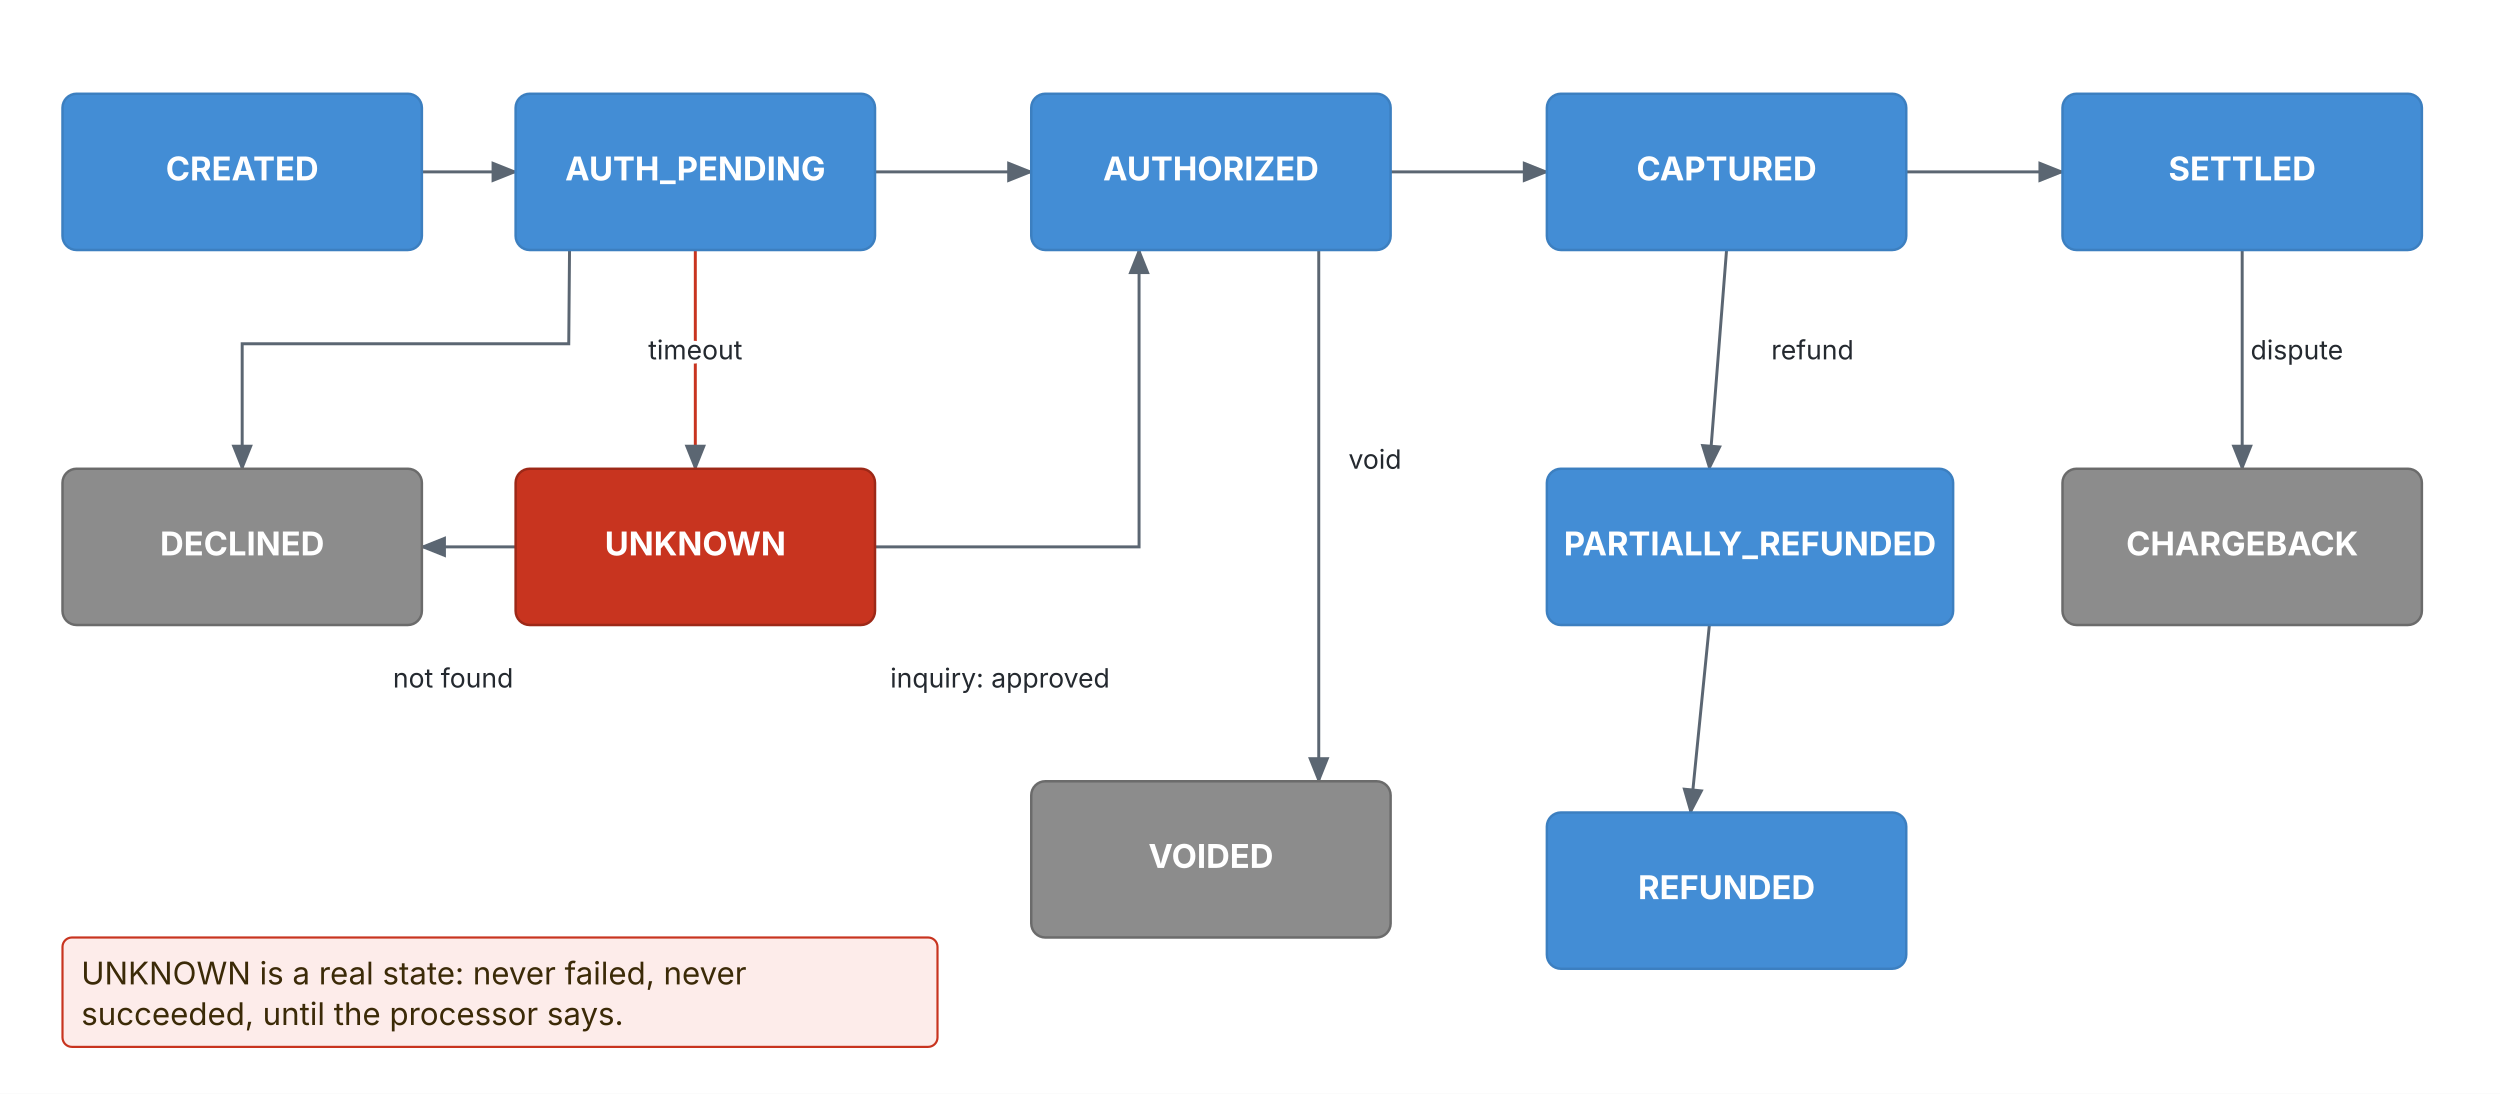
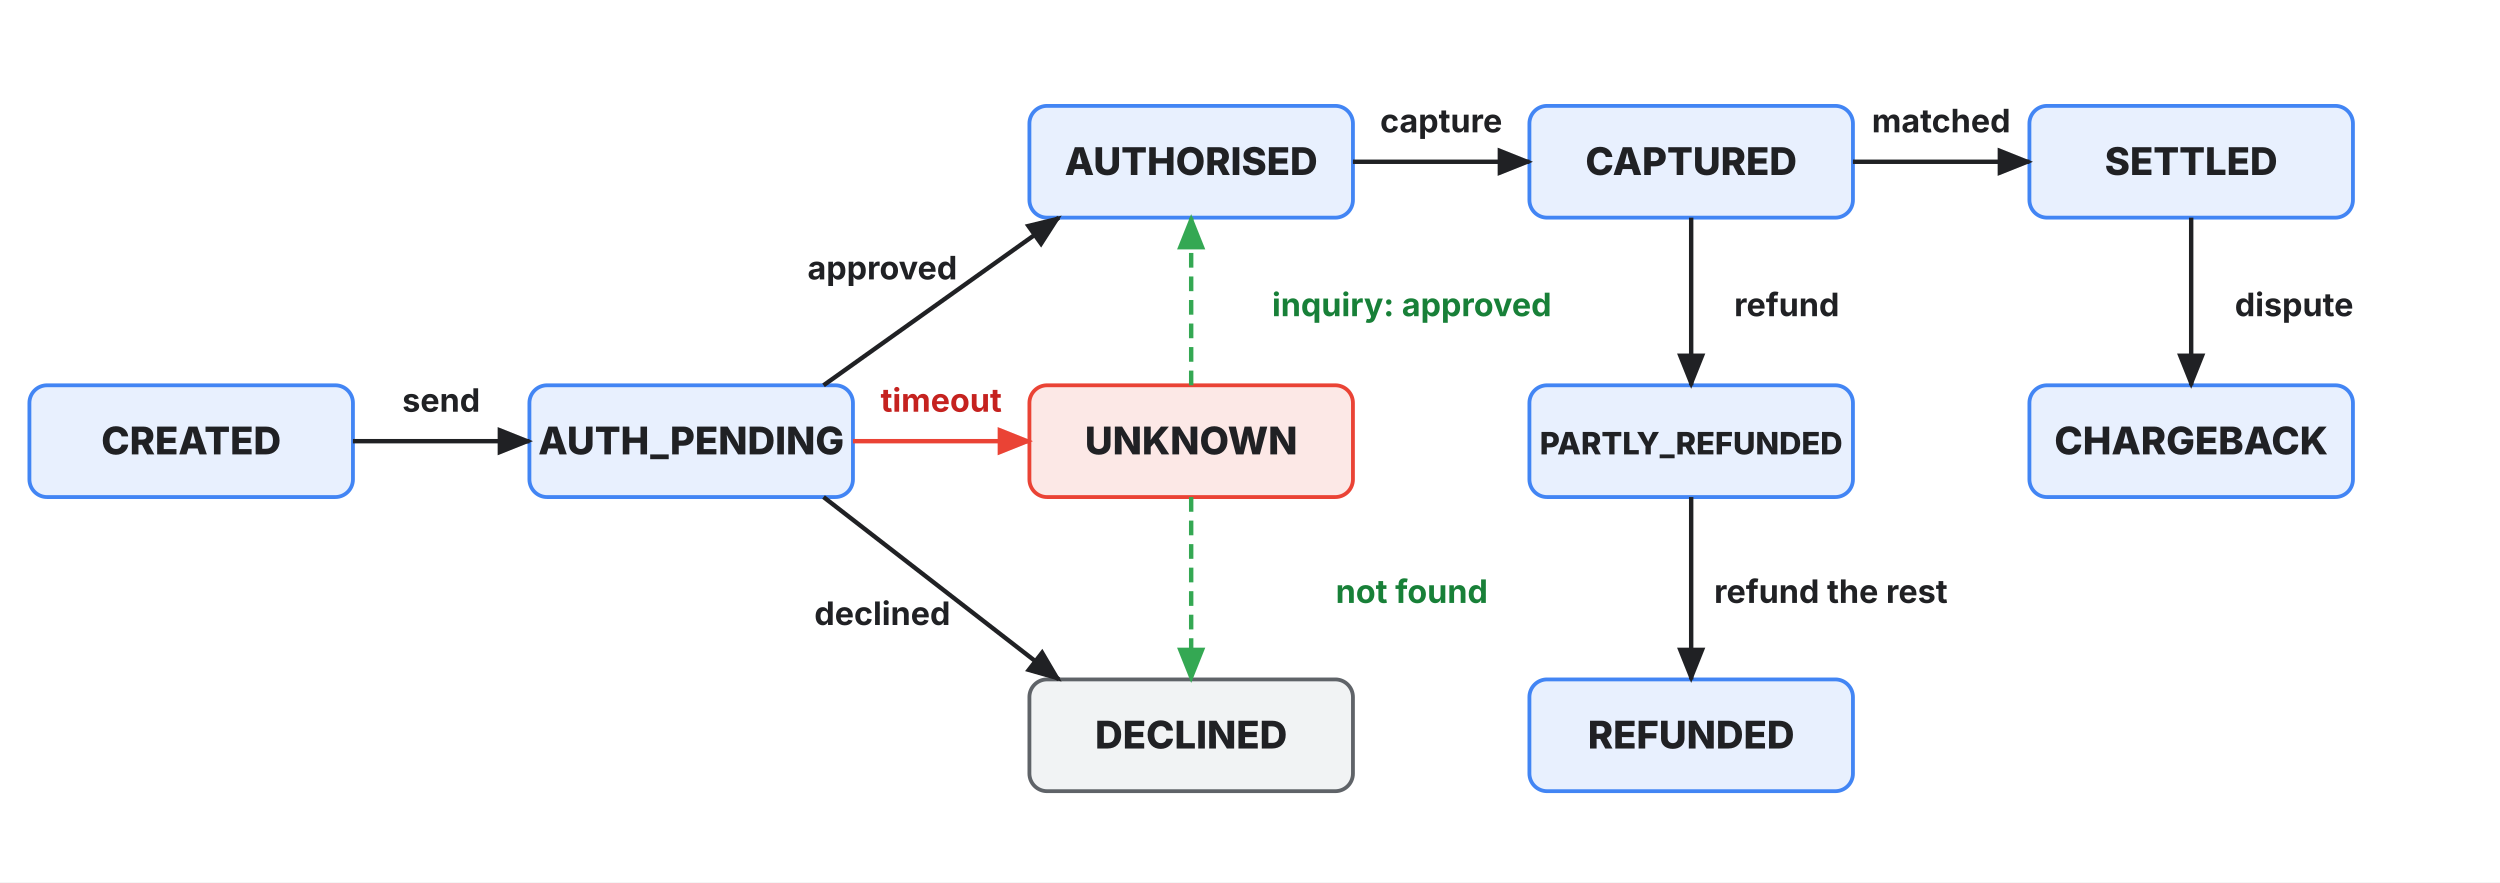
- <svg xmlns="http://www.w3.org/2000/svg" class="c4" viewBox="0 0 1600 700" width="1600" height="700">
+ <svg xmlns="http://www.w3.org/2000/svg" viewBox="0 0 1700 600" width="1700" height="600">
+   <rect width="1700" height="600" fill="#ffffff" />
  <defs>
-     <marker id="c4a" viewBox="0 0 10 10" refX="9" refY="5" markerWidth="9" markerHeight="9" orient="auto">
-       <path d="M0,1 L10,5 L0,9 z" fill="#5b6672" />
+     <marker id="ak" viewBox="0 0 10 10" refX="9" refY="5" markerWidth="8" markerHeight="8" orient="auto">
+       <path d="M0,1 L10,5 L0,9 z" fill="#202124" />
    </marker>
-     <marker id="c4a-s" viewBox="0 0 10 10" refX="1" refY="5" markerWidth="9" markerHeight="9" orient="auto">
-       <path d="M10,1 L0,5 L10,9 z" fill="#5b6672" />
+     <marker id="ar" viewBox="0 0 10 10" refX="9" refY="5" markerWidth="8" markerHeight="8" orient="auto">
+       <path d="M0,1 L10,5 L0,9 z" fill="#ea4335" />
+     </marker>
+     <marker id="ag" viewBox="0 0 10 10" refX="9" refY="5" markerWidth="8" markerHeight="8" orient="auto">
+       <path d="M0,1 L10,5 L0,9 z" fill="#34a853" />
    </marker>
  </defs>
-   <rect width="1600" height="700" fill="#ffffff" />
-   <path d="M270.0,110.0 L330.0,110.0" fill="none" stroke="#5b6672" stroke-width="1.9" marker-end="url(#c4a)" />
-   <path d="M560.0,110.0 L660.0,110.0" fill="none" stroke="#5b6672" stroke-width="1.9" marker-end="url(#c4a)" />
-   <path d="M890.0,110.0 L990.0,110.0" fill="none" stroke="#5b6672" stroke-width="1.9" marker-end="url(#c4a)" />
-   <path d="M1220.0,110.0 L1320.0,110.0" fill="none" stroke="#5b6672" stroke-width="1.9" marker-end="url(#c4a)" />
-   <path d="M445.0,160.0 L445.0,300.0" fill="none" stroke="#c8341f" stroke-width="1.9" marker-end="url(#c4a)" />
-   <text x="445.0" y="230.0" text-anchor="middle" font-family="Inter, Helvetica, Arial, sans-serif" font-size="17.0" fill="#24292f" font-style="normal" paint-order="stroke" stroke="#ffffff" stroke-width="5" stroke-linejoin="round">timeout</text>
-   <path d="M560.0,350.0 L729.0,350.0 L729.0,160.0" fill="none" stroke="#5b6672" stroke-width="1.9" marker-end="url(#c4a)" />
-   <text x="640.0" y="440.0" text-anchor="middle" font-family="Inter, Helvetica, Arial, sans-serif" font-size="17.0" fill="#24292f" font-style="normal" paint-order="stroke" stroke="#ffffff" stroke-width="5" stroke-linejoin="round">inquiry: approved</text>
-   <path d="M330.0,350.0 L270.0,350.0" fill="none" stroke="#5b6672" stroke-width="1.9" marker-end="url(#c4a)" />
-   <text x="290.0" y="440.0" text-anchor="middle" font-family="Inter, Helvetica, Arial, sans-serif" font-size="17.0" fill="#24292f" font-style="normal" paint-order="stroke" stroke="#ffffff" stroke-width="5" stroke-linejoin="round">not found</text>
-   <path d="M364.5,160.0 L364.0,220.0 L155.0,220.0 L155.0,300.0" fill="none" stroke="#5b6672" stroke-width="1.9" marker-end="url(#c4a)" />
-   <path d="M844.0,160.0 L844.0,500.0" fill="none" stroke="#5b6672" stroke-width="1.9" marker-end="url(#c4a)" />
-   <text x="880.0" y="300.0" text-anchor="middle" font-family="Inter, Helvetica, Arial, sans-serif" font-size="17.0" fill="#24292f" font-style="normal" paint-order="stroke" stroke="#ffffff" stroke-width="5" stroke-linejoin="round">void</text>
-   <path d="M1105.0,160.0 L1094.0,300.0" fill="none" stroke="#5b6672" stroke-width="1.9" marker-end="url(#c4a)" />
-   <text x="1160.0" y="230.0" text-anchor="middle" font-family="Inter, Helvetica, Arial, sans-serif" font-size="17.0" fill="#24292f" font-style="normal" paint-order="stroke" stroke="#ffffff" stroke-width="5" stroke-linejoin="round">refund</text>
-   <path d="M1094.0,400.0 L1082.0,520.0" fill="none" stroke="#5b6672" stroke-width="1.9" marker-end="url(#c4a)" />
-   <path d="M1435.0,160.0 L1435.0,300.0" fill="none" stroke="#5b6672" stroke-width="1.9" marker-end="url(#c4a)" />
-   <text x="1470.0" y="230.0" text-anchor="middle" font-family="Inter, Helvetica, Arial, sans-serif" font-size="17.0" fill="#24292f" font-style="normal" paint-order="stroke" stroke="#ffffff" stroke-width="5" stroke-linejoin="round">dispute</text>
-   <rect x="40" y="60" width="230" height="100" rx="9" fill="#438dd5" stroke="#3c7fc0" stroke-width="1.6" />
-   <text x="155.0" y="115.46" text-anchor="middle" font-family="Inter, Helvetica, Arial, sans-serif" font-size="21" font-weight="700" fill="#ffffff">CREATED</text>
-   <rect x="330" y="60" width="230" height="100" rx="9" fill="#438dd5" stroke="#3c7fc0" stroke-width="1.6" />
-   <text x="445.0" y="115.46" text-anchor="middle" font-family="Inter, Helvetica, Arial, sans-serif" font-size="21" font-weight="700" fill="#ffffff">AUTH_PENDING</text>
-   <rect x="660" y="60" width="230" height="100" rx="9" fill="#438dd5" stroke="#3c7fc0" stroke-width="1.6" />
-   <text x="775.0" y="115.46" text-anchor="middle" font-family="Inter, Helvetica, Arial, sans-serif" font-size="21" font-weight="700" fill="#ffffff">AUTHORIZED</text>
-   <rect x="990" y="60" width="230" height="100" rx="9" fill="#438dd5" stroke="#3c7fc0" stroke-width="1.6" />
-   <text x="1105.0" y="115.46" text-anchor="middle" font-family="Inter, Helvetica, Arial, sans-serif" font-size="21" font-weight="700" fill="#ffffff">CAPTURED</text>
-   <rect x="1320" y="60" width="230" height="100" rx="9" fill="#438dd5" stroke="#3c7fc0" stroke-width="1.6" />
-   <text x="1435.0" y="115.46" text-anchor="middle" font-family="Inter, Helvetica, Arial, sans-serif" font-size="21" font-weight="700" fill="#ffffff">SETTLED</text>
-   <rect x="330" y="300" width="230" height="100" rx="9" fill="#c8341f" stroke="#9d2817" stroke-width="1.6" />
-   <text x="445.0" y="355.46" text-anchor="middle" font-family="Inter, Helvetica, Arial, sans-serif" font-size="21" font-weight="700" fill="#ffffff">UNKNOWN</text>
-   <rect x="40" y="300" width="230" height="100" rx="9" fill="#8c8c8c" stroke="#6b6b6b" stroke-width="1.6" />
-   <text x="155.0" y="355.46" text-anchor="middle" font-family="Inter, Helvetica, Arial, sans-serif" font-size="21" font-weight="700" fill="#ffffff">DECLINED</text>
-   <rect x="660" y="500" width="230" height="100" rx="9" fill="#8c8c8c" stroke="#6b6b6b" stroke-width="1.6" />
-   <text x="775.0" y="555.46" text-anchor="middle" font-family="Inter, Helvetica, Arial, sans-serif" font-size="21" font-weight="700" fill="#ffffff">VOIDED</text>
-   <rect x="990" y="300" width="260" height="100" rx="9" fill="#438dd5" stroke="#3c7fc0" stroke-width="1.6" />
-   <text x="1120.0" y="355.46" text-anchor="middle" font-family="Inter, Helvetica, Arial, sans-serif" font-size="21" font-weight="700" fill="#ffffff">PARTIALLY_REFUNDED</text>
-   <rect x="990" y="520" width="230" height="100" rx="9" fill="#438dd5" stroke="#3c7fc0" stroke-width="1.6" />
-   <text x="1105.0" y="575.46" text-anchor="middle" font-family="Inter, Helvetica, Arial, sans-serif" font-size="21" font-weight="700" fill="#ffffff">REFUNDED</text>
-   <rect x="1320" y="300" width="230" height="100" rx="9" fill="#8c8c8c" stroke="#6b6b6b" stroke-width="1.6" />
-   <text x="1435.0" y="355.46" text-anchor="middle" font-family="Inter, Helvetica, Arial, sans-serif" font-size="21" font-weight="700" fill="#ffffff">CHARGEBACK</text>
-   <rect x="40" y="600" width="560" height="70.0" rx="6" fill="#fdecea" stroke="#c8341f" stroke-width="1.4" />
-   <text x="52" y="630.0" font-family="Inter, Helvetica, Arial, sans-serif" font-size="20" fill="#3b2a07">UNKNOWN is a real state: never failed, never</text>
-   <text x="52" y="656.0" font-family="Inter, Helvetica, Arial, sans-serif" font-size="20" fill="#3b2a07">succeeded, until the processor says.</text>
+   <g data-k="n:cr">
+     <rect x="20.0" y="262.0" width="220.0" height="76.0" rx="12" fill="#e8f0fe" stroke="#4285f4" stroke-width="2.6" />
+     <text x="130" y="309" text-anchor="middle" font-family="Inter, Roboto, sans-serif" font-size="26" font-weight="800" fill="#202124">CREATED</text>
+   </g>
+   <g data-k="n:pe">
+     <rect x="360.0" y="262.0" width="220.0" height="76.0" rx="12" fill="#e8f0fe" stroke="#4285f4" stroke-width="2.6" />
+     <text x="470" y="309" text-anchor="middle" font-family="Inter, Roboto, sans-serif" font-size="26" font-weight="800" fill="#202124">AUTH_PENDING</text>
+   </g>
+   <g data-k="e:cr-pe">
+     <line x1="240.0" y1="300" x2="360.0" y2="300" stroke="#202124" stroke-width="3" marker-end="url(#ak)" />
+     <text x="300" y="280" text-anchor="middle" font-family="Inter, Roboto, sans-serif" font-size="22" font-weight="700" fill="#202124">send</text>
+   </g>
+   <g data-k="n:au">
+     <rect x="700.0" y="72.0" width="220.0" height="76.0" rx="12" fill="#e8f0fe" stroke="#4285f4" stroke-width="2.6" />
+     <text x="810" y="119" text-anchor="middle" font-family="Inter, Roboto, sans-serif" font-size="26" font-weight="800" fill="#202124">AUTHORISED</text>
+   </g>
+   <g data-k="e:pe-au">
+     <line x1="560.0" y1="262.0" x2="720.0" y2="148.0" stroke="#202124" stroke-width="3" marker-end="url(#ak)" />
+     <text x="600" y="190" text-anchor="middle" font-family="Inter, Roboto, sans-serif" font-size="22" font-weight="700" fill="#202124">approved</text>
+   </g>
+   <g data-k="n:de">
+     <rect x="700.0" y="462.0" width="220.0" height="76.0" rx="12" fill="#f1f3f4" stroke="#5f6368" stroke-width="2.6" />
+     <text x="810" y="509" text-anchor="middle" font-family="Inter, Roboto, sans-serif" font-size="26" font-weight="800" fill="#202124">DECLINED</text>
+   </g>
+   <g data-k="e:pe-de">
+     <line x1="560.0" y1="338.0" x2="720.0" y2="462.0" stroke="#202124" stroke-width="3" marker-end="url(#ak)" />
+     <text x="600" y="425" text-anchor="middle" font-family="Inter, Roboto, sans-serif" font-size="22" font-weight="700" fill="#202124">declined</text>
+   </g>
+   <g data-k="n:un">
+     <rect x="700.0" y="262.0" width="220.0" height="76.0" rx="12" fill="#fce8e6" stroke="#ea4335" stroke-width="2.6" />
+     <text x="810" y="309" text-anchor="middle" font-family="Inter, Roboto, sans-serif" font-size="26" font-weight="800" fill="#202124">UNKNOWN</text>
+   </g>
+   <g data-k="e:pe-un">
+     <line x1="580.0" y1="300" x2="700.0" y2="300" stroke="#ea4335" stroke-width="3" marker-end="url(#ar)" />
+     <text x="640" y="280" text-anchor="middle" font-family="Inter, Roboto, sans-serif" font-size="22" font-weight="700" fill="#C5221F">timeout</text>
+   </g>
+   <g data-k="e:un-au">
+     <line x1="810" y1="262.0" x2="810" y2="148.0" stroke="#34a853" stroke-width="3" stroke-dasharray="10 6" marker-end="url(#ag)" />
+     <text x="960" y="215" text-anchor="middle" font-family="Inter, Roboto, sans-serif" font-size="22" font-weight="700" fill="#188038">inquiry: approved</text>
+   </g>
+   <g data-k="e:un-de">
+     <line x1="810" y1="338.0" x2="810" y2="462.0" stroke="#34a853" stroke-width="3" stroke-dasharray="10 6" marker-end="url(#ag)" />
+     <text x="960" y="410" text-anchor="middle" font-family="Inter, Roboto, sans-serif" font-size="22" font-weight="700" fill="#188038">not found</text>
+   </g>
+   <g data-k="n:ca">
+     <rect x="1040.0" y="72.0" width="220.0" height="76.0" rx="12" fill="#e8f0fe" stroke="#4285f4" stroke-width="2.6" />
+     <text x="1150" y="119" text-anchor="middle" font-family="Inter, Roboto, sans-serif" font-size="26" font-weight="800" fill="#202124">CAPTURED</text>
+   </g>
+   <g data-k="e:au-ca">
+     <line x1="920.0" y1="110" x2="1040.0" y2="110" stroke="#202124" stroke-width="3" marker-end="url(#ak)" />
+     <text x="980" y="90" text-anchor="middle" font-family="Inter, Roboto, sans-serif" font-size="22" font-weight="700" fill="#202124">capture</text>
+   </g>
+   <g data-k="n:se">
+     <rect x="1380.0" y="72.0" width="220.0" height="76.0" rx="12" fill="#e8f0fe" stroke="#4285f4" stroke-width="2.6" />
+     <text x="1490" y="119" text-anchor="middle" font-family="Inter, Roboto, sans-serif" font-size="26" font-weight="800" fill="#202124">SETTLED</text>
+   </g>
+   <g data-k="e:ca-se">
+     <line x1="1260.0" y1="110" x2="1380.0" y2="110" stroke="#202124" stroke-width="3" marker-end="url(#ak)" />
+     <text x="1320" y="90" text-anchor="middle" font-family="Inter, Roboto, sans-serif" font-size="22" font-weight="700" fill="#202124">matched</text>
+   </g>
+   <g data-k="n:pr">
+     <rect x="1040.0" y="262.0" width="220.0" height="76.0" rx="12" fill="#e8f0fe" stroke="#4285f4" stroke-width="2.6" />
+     <text x="1150" y="309" text-anchor="middle" font-family="Inter, Roboto, sans-serif" font-size="21" font-weight="800" fill="#202124">PARTLY_REFUNDED</text>
+   </g>
+   <g data-k="e:ca-pr">
+     <line x1="1150" y1="148.0" x2="1150" y2="262.0" stroke="#202124" stroke-width="3" marker-end="url(#ak)" />
+     <text x="1215" y="215" text-anchor="middle" font-family="Inter, Roboto, sans-serif" font-size="22" font-weight="700" fill="#202124">refund</text>
+   </g>
+   <g data-k="n:rf">
+     <rect x="1040.0" y="462.0" width="220.0" height="76.0" rx="12" fill="#e8f0fe" stroke="#4285f4" stroke-width="2.6" />
+     <text x="1150" y="509" text-anchor="middle" font-family="Inter, Roboto, sans-serif" font-size="26" font-weight="800" fill="#202124">REFUNDED</text>
+   </g>
+   <g data-k="e:pr-rf">
+     <line x1="1150" y1="338.0" x2="1150" y2="462.0" stroke="#202124" stroke-width="3" marker-end="url(#ak)" />
+     <text x="1245" y="410" text-anchor="middle" font-family="Inter, Roboto, sans-serif" font-size="22" font-weight="700" fill="#202124">refund the rest</text>
+   </g>
+   <g data-k="n:cb">
+     <rect x="1380.0" y="262.0" width="220.0" height="76.0" rx="12" fill="#e8f0fe" stroke="#4285f4" stroke-width="2.6" />
+     <text x="1490" y="309" text-anchor="middle" font-family="Inter, Roboto, sans-serif" font-size="26" font-weight="800" fill="#202124">CHARGEBACK</text>
+   </g>
+   <g data-k="e:se-cb">
+     <line x1="1490" y1="148.0" x2="1490" y2="262.0" stroke="#202124" stroke-width="3" marker-end="url(#ak)" />
+     <text x="1560" y="215" text-anchor="middle" font-family="Inter, Roboto, sans-serif" font-size="22" font-weight="700" fill="#202124">dispute</text>
+   </g>
</svg>
